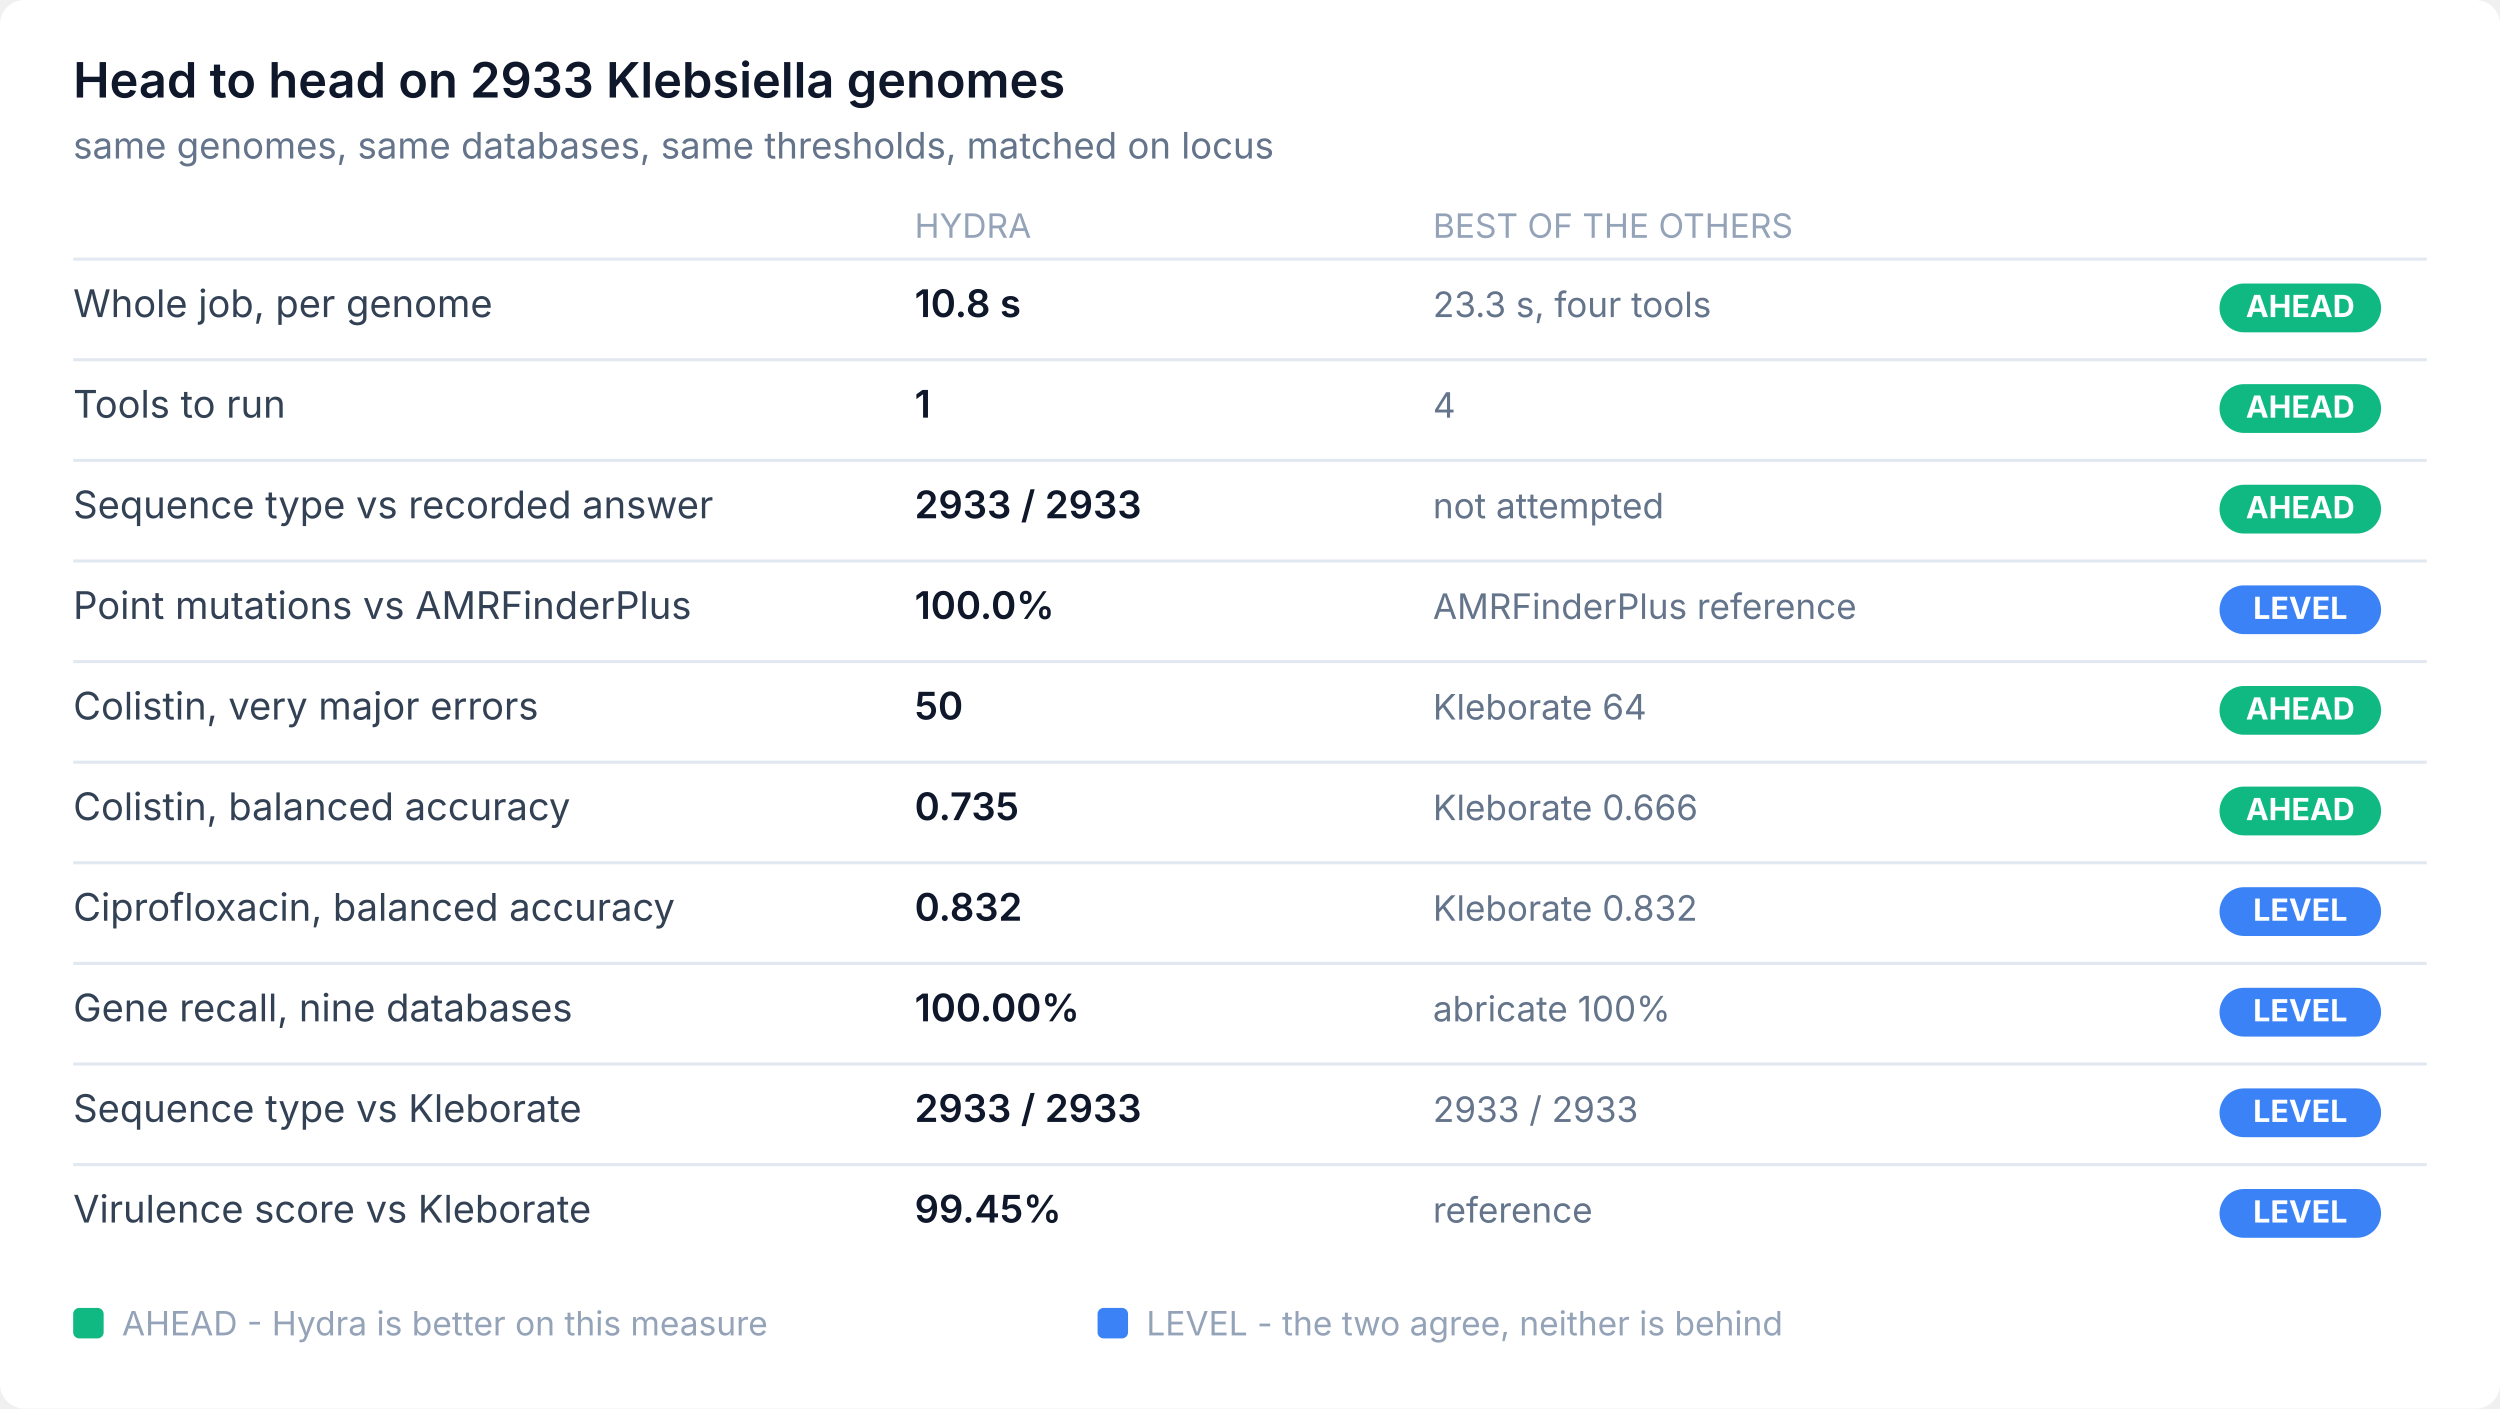
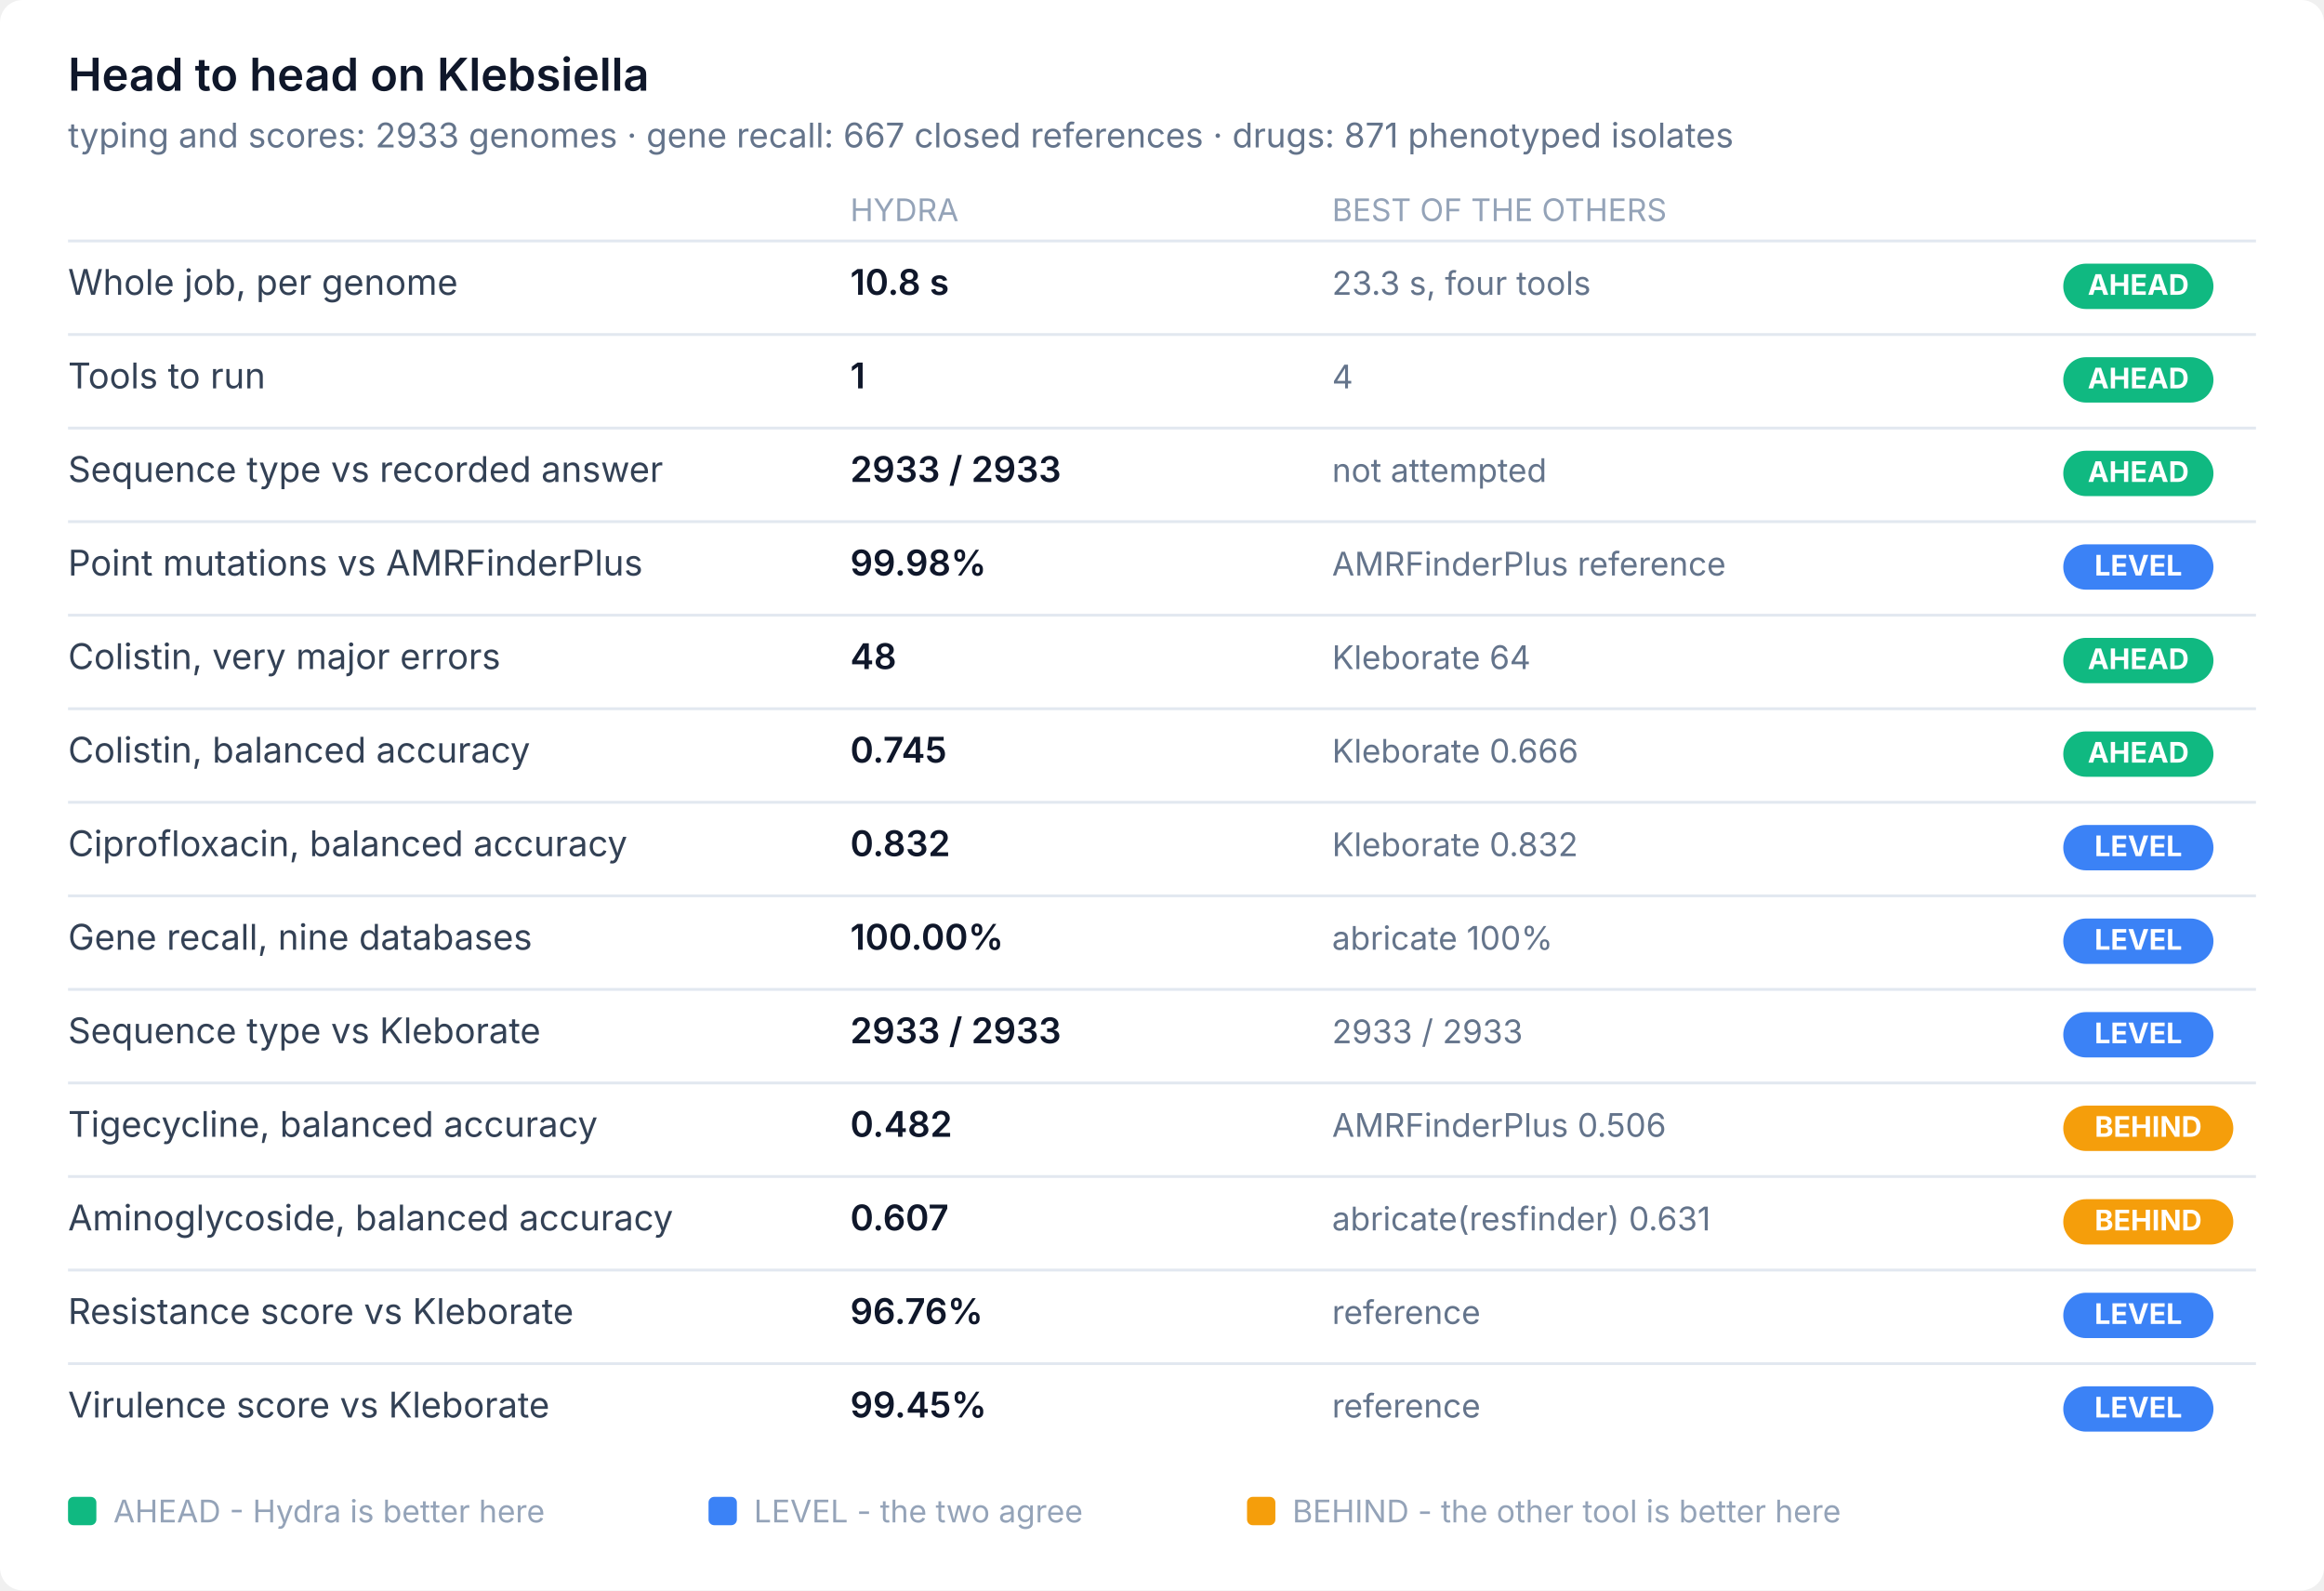
- <svg xmlns="http://www.w3.org/2000/svg" width="820" height="462" viewBox="0 0 820 462" role="img" aria-label="Head to head on 2933 Klebsiella genomes">
+ <svg xmlns="http://www.w3.org/2000/svg" width="820" height="561" viewBox="0 0 820 561" role="img" aria-label="Head to head on Klebsiella">
  <style>
    .bg    { fill: #ffffff; }
    .ttl   { fill: #0f172a; font: 600 16px system-ui, -apple-system, Segoe UI, sans-serif; }
    .sub   { fill: #64748b; font: 400 12px system-ui, -apple-system, Segoe UI, sans-serif; }
    .lbl   { fill: #334155; font: 400 12.5px system-ui, -apple-system, Segoe UI, sans-serif; }
    .val   { fill: #0f172a; font: 600 12.5px system-ui, -apple-system, Segoe UI, sans-serif; }
    .mut   { fill: #64748b; font: 400 11.5px system-ui, -apple-system, Segoe UI, sans-serif; }
    .cap   { fill: #94a3b8; font: 400 11px system-ui, -apple-system, Segoe UI, sans-serif; }
    .badge { font: 700 10px system-ui, -apple-system, Segoe UI, sans-serif; fill: #ffffff; }
    .rule  { stroke: #e2e8f0; stroke-width: 1; }
    .axis  { stroke: #cbd5e1; stroke-width: 1; }
    @media (prefers-color-scheme: dark) {
      .bg   { fill: #0d1117; } .ttl { fill: #e6edf3; } .sub { fill: #8b949e; }
      .lbl  { fill: #c9d1d9; } .val { fill: #e6edf3; } .mut { fill: #8b949e; }
      .cap  { fill: #6e7681; } .rule { stroke: #21262d; } .axis { stroke: #30363d; }
    }
  </style>
-   <rect class="bg" width="820" height="462" rx="8" />
-   <text class="ttl" x="24" y="32">Head to head on 2933 Klebsiella genomes</text>
-   <text class="sub" x="24" y="52">same genomes, same databases, same thresholds, matched on locus</text>
+   <rect class="bg" width="820" height="561" rx="8" />
+   <text class="ttl" x="24" y="32">Head to head on Klebsiella</text>
+   <text class="sub" x="24" y="52">typing and scores: 2933 genomes  ·  gene recall: 667 closed references  ·  drugs: 871 phenotyped isolates</text>
  <text class="cap" x="300" y="78">HYDRA</text>
  <text class="cap" x="470" y="78">BEST OF THE OTHERS</text>
  <line class="rule" x1="24" y1="85" x2="796" y2="85" />
  <text class="lbl" x="24" y="104">Whole job, per genome</text>
  <text class="val" x="300" y="104">10.8 s</text>
  <text class="mut" x="470" y="104">23.3 s, four tools</text>
  <rect x="728" y="93" width="53" height="16" rx="8" fill="#10b981" />
  <text class="badge" x="754.5" y="104" text-anchor="middle">AHEAD</text>
  <line class="rule" x1="24" y1="118" x2="796" y2="118" />
  <text class="lbl" x="24" y="137">Tools to run</text>
  <text class="val" x="300" y="137">1</text>
  <text class="mut" x="470" y="137">4</text>
  <rect x="728" y="126" width="53" height="16" rx="8" fill="#10b981" />
  <text class="badge" x="754.5" y="137" text-anchor="middle">AHEAD</text>
  <line class="rule" x1="24" y1="151" x2="796" y2="151" />
  <text class="lbl" x="24" y="170">Sequence type vs recorded answer</text>
  <text class="val" x="300" y="170">2933 / 2933</text>
  <text class="mut" x="470" y="170">not attempted</text>
  <rect x="728" y="159" width="53" height="16" rx="8" fill="#10b981" />
  <text class="badge" x="754.5" y="170" text-anchor="middle">AHEAD</text>
  <line class="rule" x1="24" y1="184" x2="796" y2="184" />
  <text class="lbl" x="24" y="203">Point mutations vs AMRFinderPlus</text>
-   <text class="val" x="300" y="203">100.0%</text>
+   <text class="val" x="300" y="203">99.98%</text>
  <text class="mut" x="470" y="203">AMRFinderPlus reference</text>
  <rect x="728" y="192" width="53" height="16" rx="8" fill="#3b82f6" />
  <text class="badge" x="754.5" y="203" text-anchor="middle">LEVEL</text>
  <line class="rule" x1="24" y1="217" x2="796" y2="217" />
  <text class="lbl" x="24" y="236">Colistin, very major errors</text>
-   <text class="val" x="300" y="236">50</text>
+   <text class="val" x="300" y="236">48</text>
  <text class="mut" x="470" y="236">Kleborate 64</text>
  <rect x="728" y="225" width="53" height="16" rx="8" fill="#10b981" />
  <text class="badge" x="754.5" y="236" text-anchor="middle">AHEAD</text>
  <line class="rule" x1="24" y1="250" x2="796" y2="250" />
  <text class="lbl" x="24" y="269">Colistin, balanced accuracy</text>
-   <text class="val" x="300" y="269">0.735</text>
+   <text class="val" x="300" y="269">0.745</text>
  <text class="mut" x="470" y="269">Kleborate 0.666</text>
  <rect x="728" y="258" width="53" height="16" rx="8" fill="#10b981" />
  <text class="badge" x="754.5" y="269" text-anchor="middle">AHEAD</text>
  <line class="rule" x1="24" y1="283" x2="796" y2="283" />
  <text class="lbl" x="24" y="302">Ciprofloxacin, balanced accuracy</text>
  <text class="val" x="300" y="302">0.832</text>
  <text class="mut" x="470" y="302">Kleborate 0.832</text>
  <rect x="728" y="291" width="53" height="16" rx="8" fill="#3b82f6" />
  <text class="badge" x="754.5" y="302" text-anchor="middle">LEVEL</text>
  <line class="rule" x1="24" y1="316" x2="796" y2="316" />
  <text class="lbl" x="24" y="335">Gene recall, nine databases</text>
  <text class="val" x="300" y="335">100.00%</text>
  <text class="mut" x="470" y="335">abricate 100%</text>
  <rect x="728" y="324" width="53" height="16" rx="8" fill="#3b82f6" />
  <text class="badge" x="754.5" y="335" text-anchor="middle">LEVEL</text>
  <line class="rule" x1="24" y1="349" x2="796" y2="349" />
  <text class="lbl" x="24" y="368">Sequence type vs Kleborate</text>
  <text class="val" x="300" y="368">2933 / 2933</text>
  <text class="mut" x="470" y="368">2933 / 2933</text>
  <rect x="728" y="357" width="53" height="16" rx="8" fill="#3b82f6" />
  <text class="badge" x="754.5" y="368" text-anchor="middle">LEVEL</text>
  <line class="rule" x1="24" y1="382" x2="796" y2="382" />
-   <text class="lbl" x="24" y="401">Virulence score vs Kleborate</text>
-   <text class="val" x="300" y="401">99.45%</text>
-   <text class="mut" x="470" y="401">reference</text>
-   <rect x="728" y="390" width="53" height="16" rx="8" fill="#3b82f6" />
-   <text class="badge" x="754.5" y="401" text-anchor="middle">LEVEL</text>
-   <rect x="24" y="429" width="10" height="10" rx="2" fill="#10b981" />
-   <text class="cap" x="40" y="438">AHEAD - Hydra is better on this measure</text>
-   <rect x="360" y="429" width="10" height="10" rx="2" fill="#3b82f6" />
-   <text class="cap" x="376" y="438">LEVEL - the two agree, neither is behind</text>
+   <text class="lbl" x="24" y="401">Tigecycline, balanced accuracy</text>
+   <text class="val" x="300" y="401">0.482</text>
+   <text class="mut" x="470" y="401">AMRFinderPlus 0.506</text>
+   <rect x="728" y="390" width="60" height="16" rx="8" fill="#f59e0b" />
+   <text class="badge" x="758.0" y="401" text-anchor="middle">BEHIND</text>
+   <line class="rule" x1="24" y1="415" x2="796" y2="415" />
+   <text class="lbl" x="24" y="434">Aminoglycoside, balanced accuracy</text>
+   <text class="val" x="300" y="434">0.607</text>
+   <text class="mut" x="470" y="434">abricate(resfinder) 0.631</text>
+   <rect x="728" y="423" width="60" height="16" rx="8" fill="#f59e0b" />
+   <text class="badge" x="758.0" y="434" text-anchor="middle">BEHIND</text>
+   <line class="rule" x1="24" y1="448" x2="796" y2="448" />
+   <text class="lbl" x="24" y="467">Resistance score vs Kleborate</text>
+   <text class="val" x="300" y="467">96.76%</text>
+   <text class="mut" x="470" y="467">reference</text>
+   <rect x="728" y="456" width="53" height="16" rx="8" fill="#3b82f6" />
+   <text class="badge" x="754.5" y="467" text-anchor="middle">LEVEL</text>
+   <line class="rule" x1="24" y1="481" x2="796" y2="481" />
+   <text class="lbl" x="24" y="500">Virulence score vs Kleborate</text>
+   <text class="val" x="300" y="500">99.45%</text>
+   <text class="mut" x="470" y="500">reference</text>
+   <rect x="728" y="489" width="53" height="16" rx="8" fill="#3b82f6" />
+   <text class="badge" x="754.5" y="500" text-anchor="middle">LEVEL</text>
+   <rect x="24" y="528" width="10" height="10" rx="2" fill="#10b981" />
+   <text class="cap" x="40" y="537">AHEAD - Hydra is better here</text>
+   <rect x="250" y="528" width="10" height="10" rx="2" fill="#3b82f6" />
+   <text class="cap" x="266" y="537">LEVEL - the two agree</text>
+   <rect x="440" y="528" width="10" height="10" rx="2" fill="#f59e0b" />
+   <text class="cap" x="456" y="537">BEHIND - the other tool is better here</text>
</svg>
